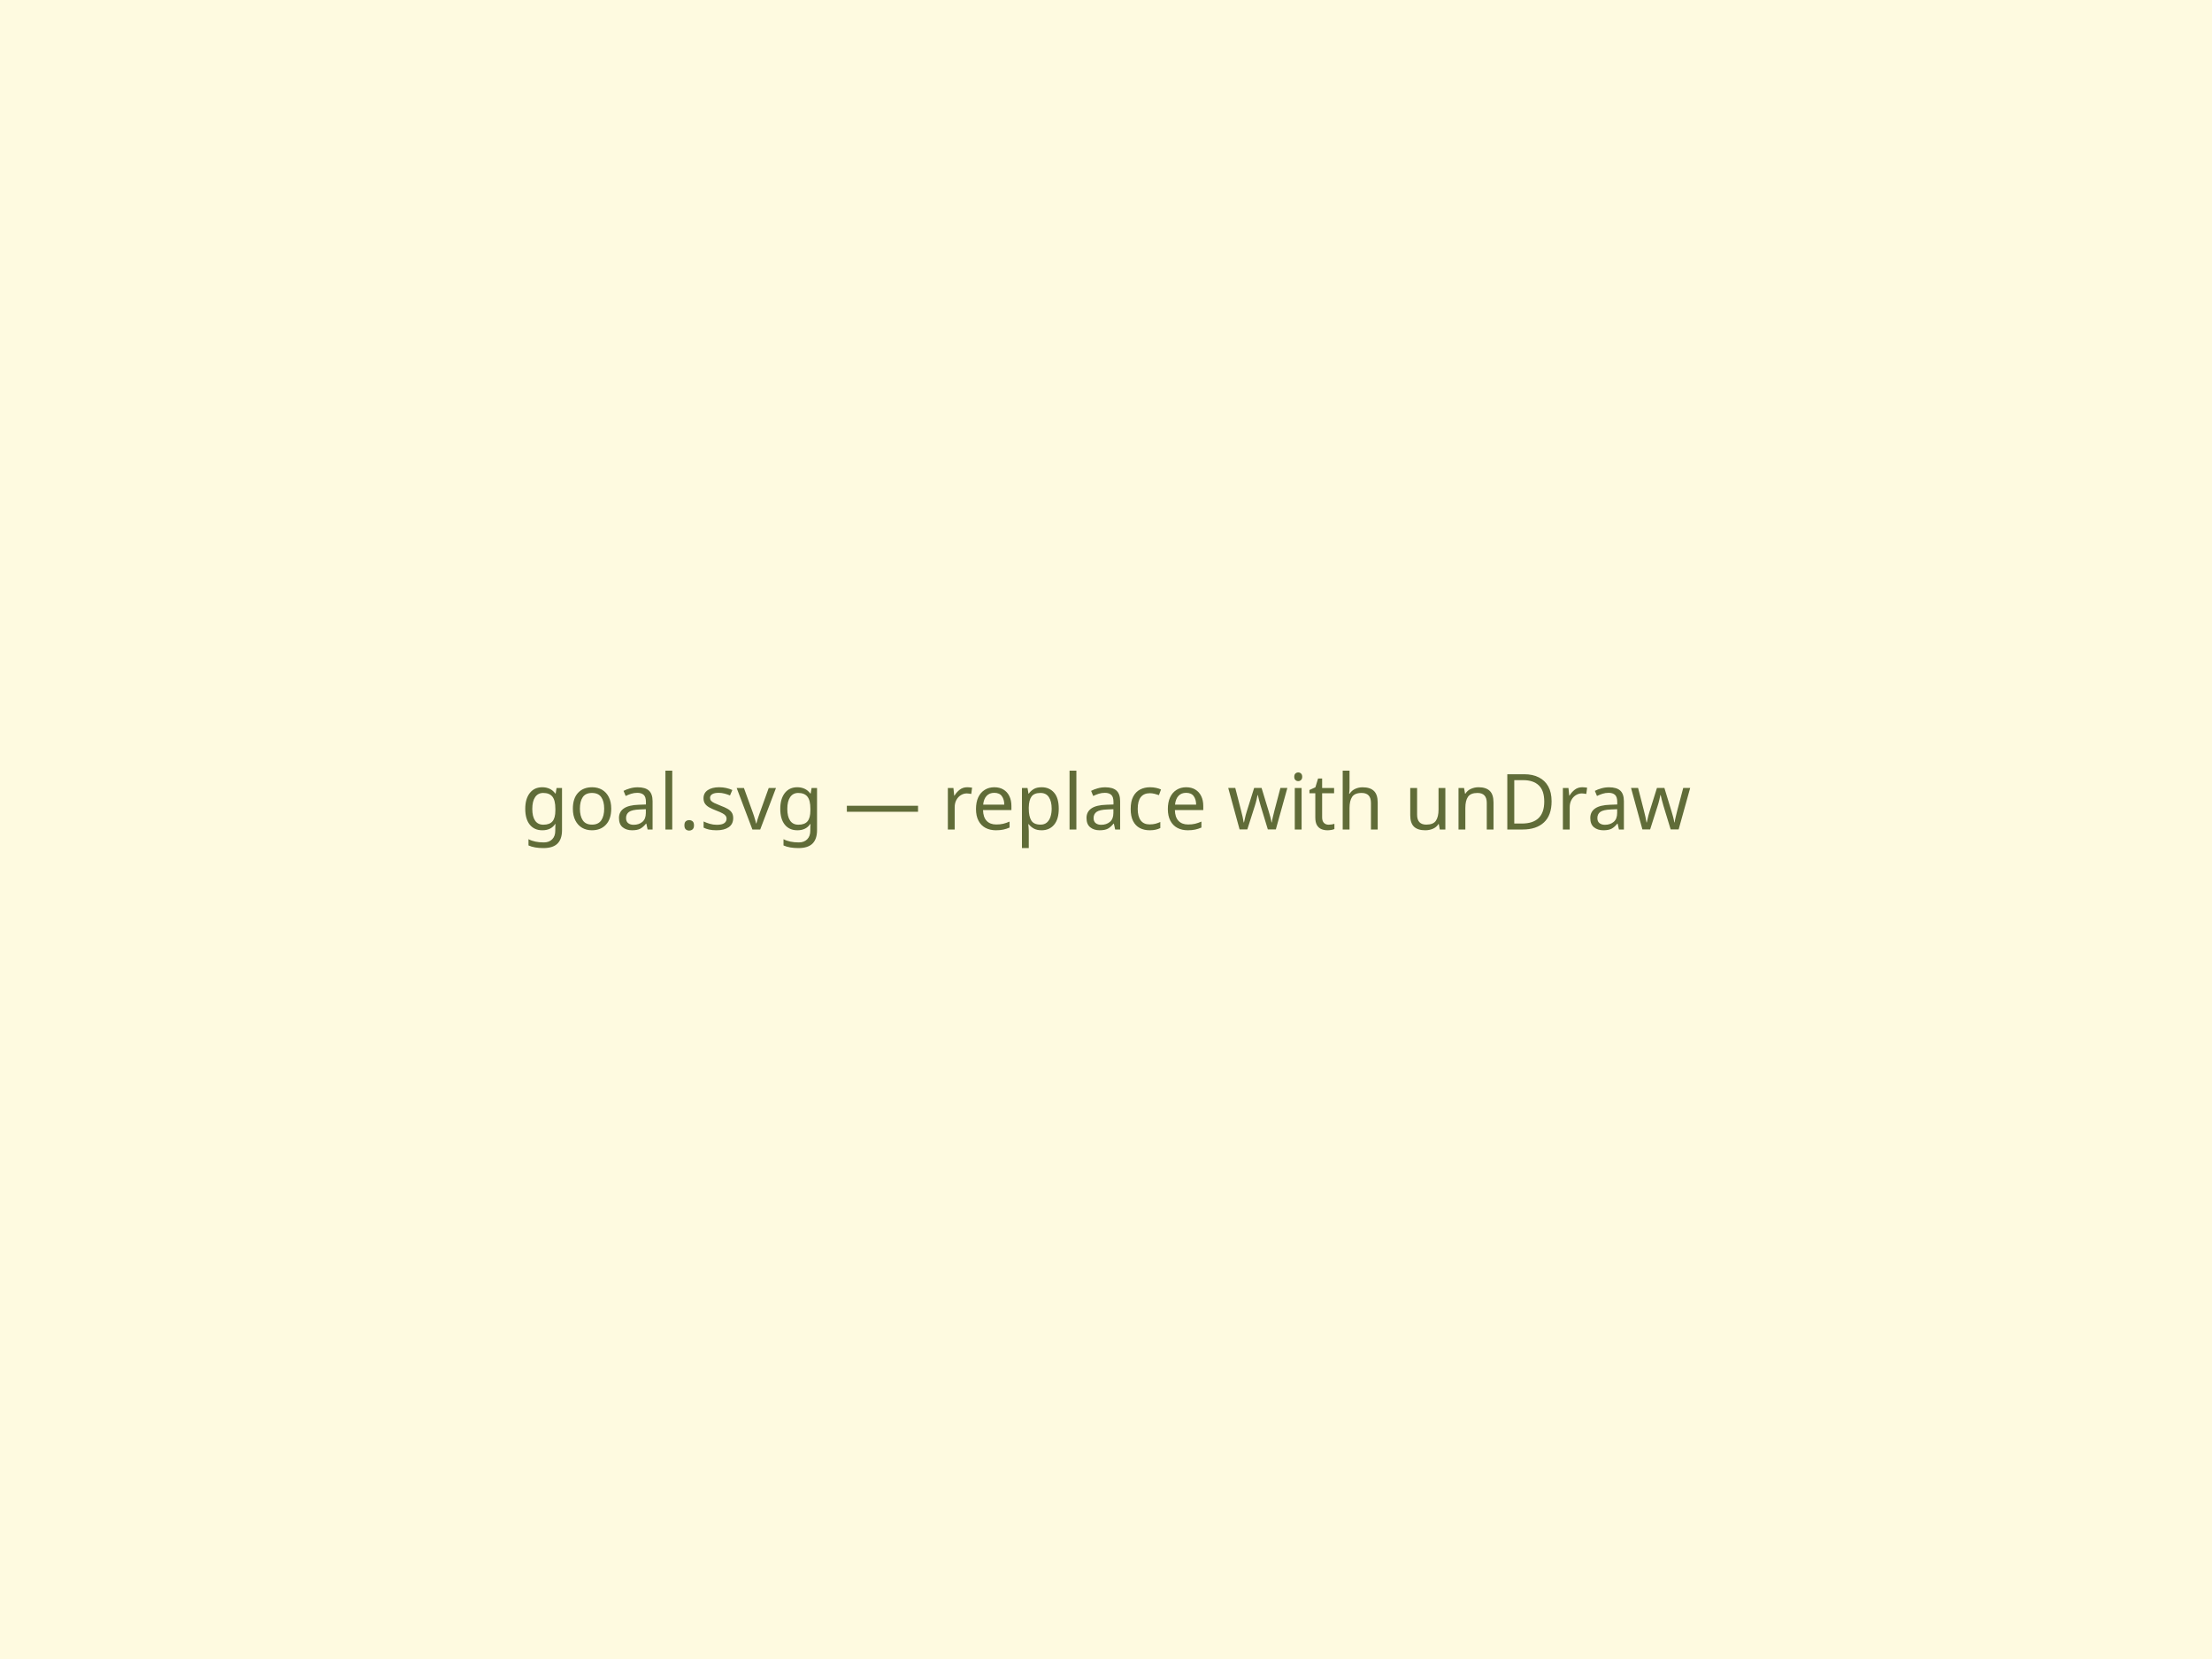
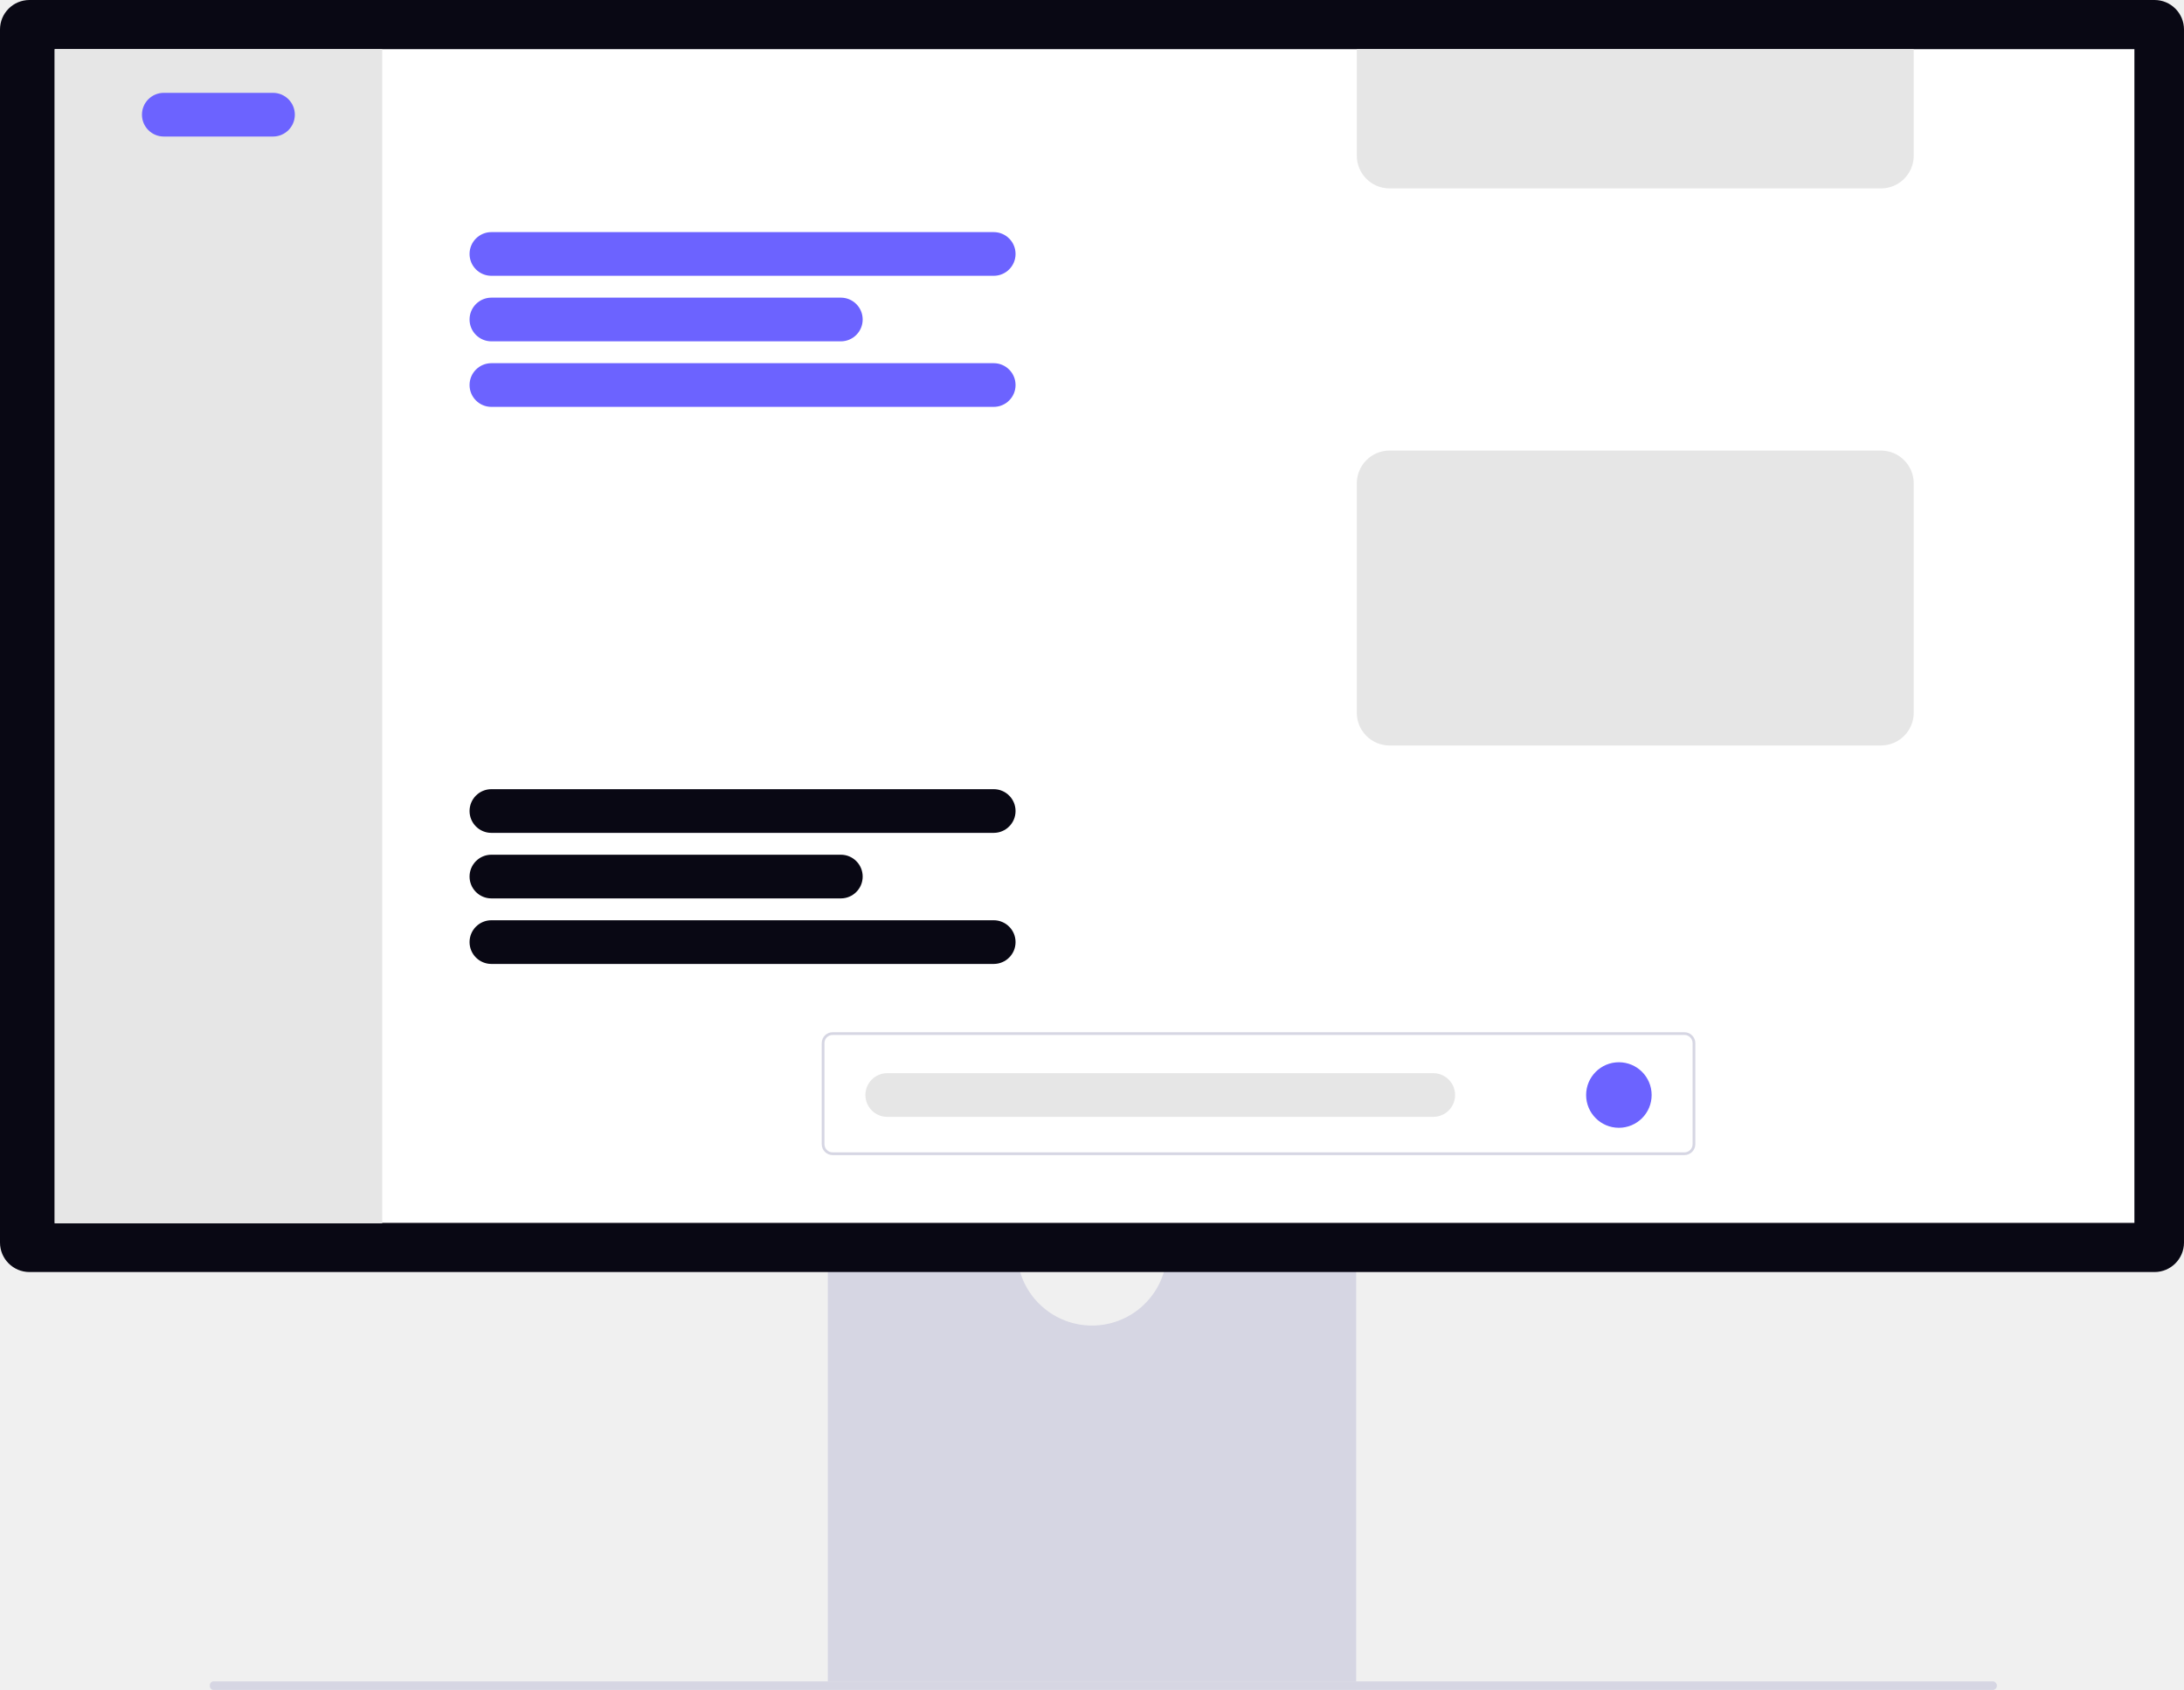
- <svg xmlns="http://www.w3.org/2000/svg" viewBox="0 0 800 600" role="img" aria-label="goal placeholder">
-   <rect width="800" height="600" fill="#fefae0" />
-   <text x="400" y="300" text-anchor="middle" font-family="system-ui,sans-serif" font-size="28" fill="#606c38">goal.svg — replace with unDraw</text>
+ <svg xmlns="http://www.w3.org/2000/svg" width="800.003" height="618.866" viewBox="0 0 800.003 618.866" role="img" artist="Katerina Limpitsouni" source="https://undraw.co/">
+   <g transform="translate(-560 -230.997)">
+     <path d="M15.18,488.765a1.456,1.456,0,0,0,1.308,1.575H668.472a1.6,1.6,0,0,0,0-3.15H16.488a1.456,1.456,0,0,0-1.308,1.575Z" transform="translate(621.678 359.523)" fill="#d6d6e3" />
+     <path d="M353.105,370.945a27.478,27.478,0,0,1-54.387,0H229.146V524.776H422.677V370.945H353.105Z" transform="translate(634.09 321.938)" fill="#d6d6e3" />
+     <path d="M789.214,487.736H10.789A10.8,10.8,0,0,1,0,476.947V32.7A10.8,10.8,0,0,1,10.789,21.911H789.214A10.8,10.8,0,0,1,800,32.7V476.947a10.8,10.8,0,0,1-10.789,10.789Z" transform="translate(560 209.086)" fill="#090814" />
+     <rect width="761.747" height="429.819" transform="translate(580.088 249)" fill="#fff" />
+     <rect width="120" height="430" transform="translate(580 248.996)" fill="#e6e6e6" />
+     <path d="M8,0H48a8,8,0,0,1,0,16H8A8,8,0,0,1,8,0Z" transform="translate(612 264.996)" fill="#6c63ff" />
+     <path d="M4,1A3,3,0,0,0,1,4V41a3,3,0,0,0,3,3H316a3,3,0,0,0,3-3V4a3,3,0,0,0-3-3H4M4,0H316a4,4,0,0,1,4,4V41a4,4,0,0,1-4,4H4a4,4,0,0,1-4-4V4A4,4,0,0,1,4,0Z" transform="translate(861 608.996)" fill="#d6d6e3" />
+     <path d="M12,0A12,12,0,1,1,0,12,12,12,0,0,1,12,0Z" transform="translate(1141 619.996)" fill="#6c63ff" />
+     <path d="M8,0H208a8,8,0,0,1,0,16H8A8,8,0,0,1,8,0Z" transform="translate(877 623.996)" fill="#e6e6e6" />
+     <path d="M12,0H192a12,12,0,0,1,12,12V96a12,12,0,0,1-12,12H12A12,12,0,0,1,0,96V12A12,12,0,0,1,12,0Z" transform="translate(1057 395.996)" fill="#e6e6e6" />
+     <g transform="translate(0 16.996)">
+       <path d="M8,0H192a8,8,0,0,1,0,16H8A8,8,0,0,1,8,0Z" transform="translate(732 299)" fill="#6c63ff" />
+       <path d="M8,0H136a8,8,0,0,1,0,16H8A8,8,0,0,1,8,0Z" transform="translate(732 323)" fill="#6c63ff" />
+       <path d="M8,0H192a8,8,0,0,1,0,16H8A8,8,0,0,1,8,0Z" transform="translate(732 347)" fill="#6c63ff" />
+     </g>
+     <g transform="translate(0 11.996)">
+       <path d="M8,0H192a8,8,0,0,1,0,16H8A8,8,0,0,1,8,0Z" transform="translate(732 508)" fill="#090814" />
+       <path d="M8,0H136a8,8,0,0,1,0,16H8A8,8,0,0,1,8,0Z" transform="translate(732 532)" fill="#090814" />
+       <path d="M8,0H192a8,8,0,0,1,0,16H8A8,8,0,0,1,8,0Z" transform="translate(732 556)" fill="#090814" />
+     </g>
+     <path d="M0,0H204V39a12,12,0,0,1-12,12H12A12,12,0,0,1,0,39Z" transform="translate(1057 248.996)" fill="#e6e6e6" />
+   </g>
</svg>
